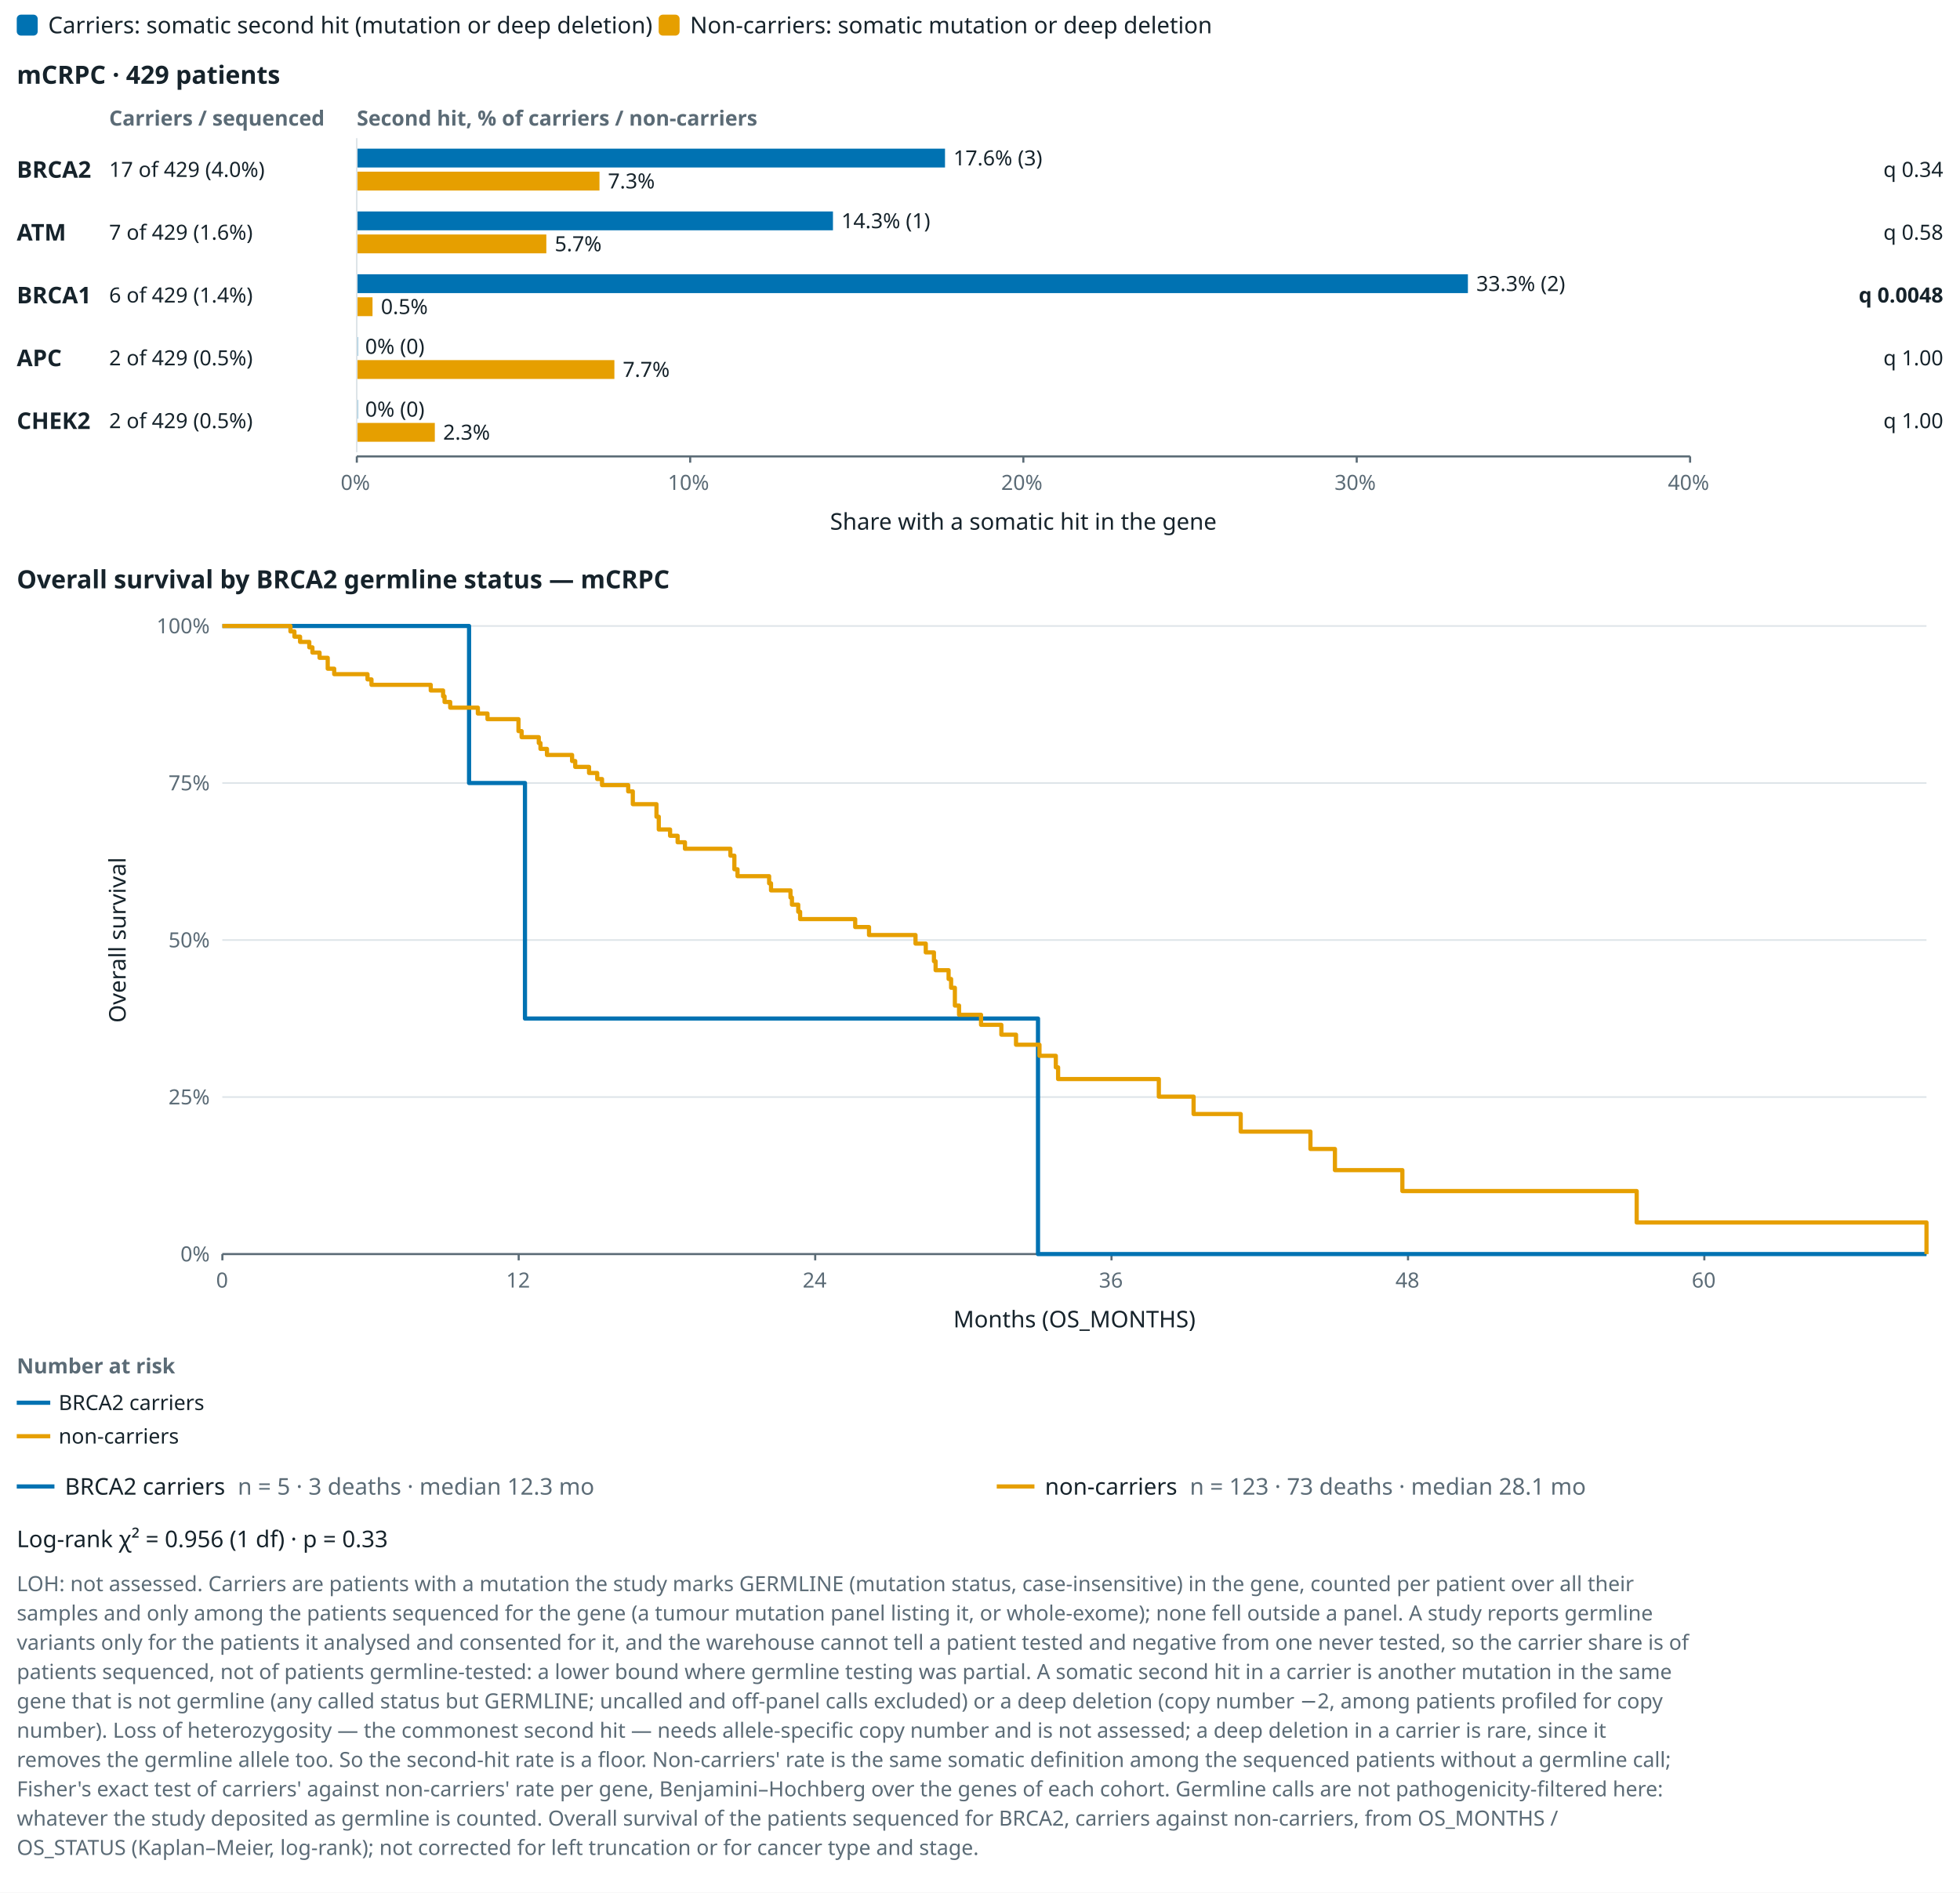
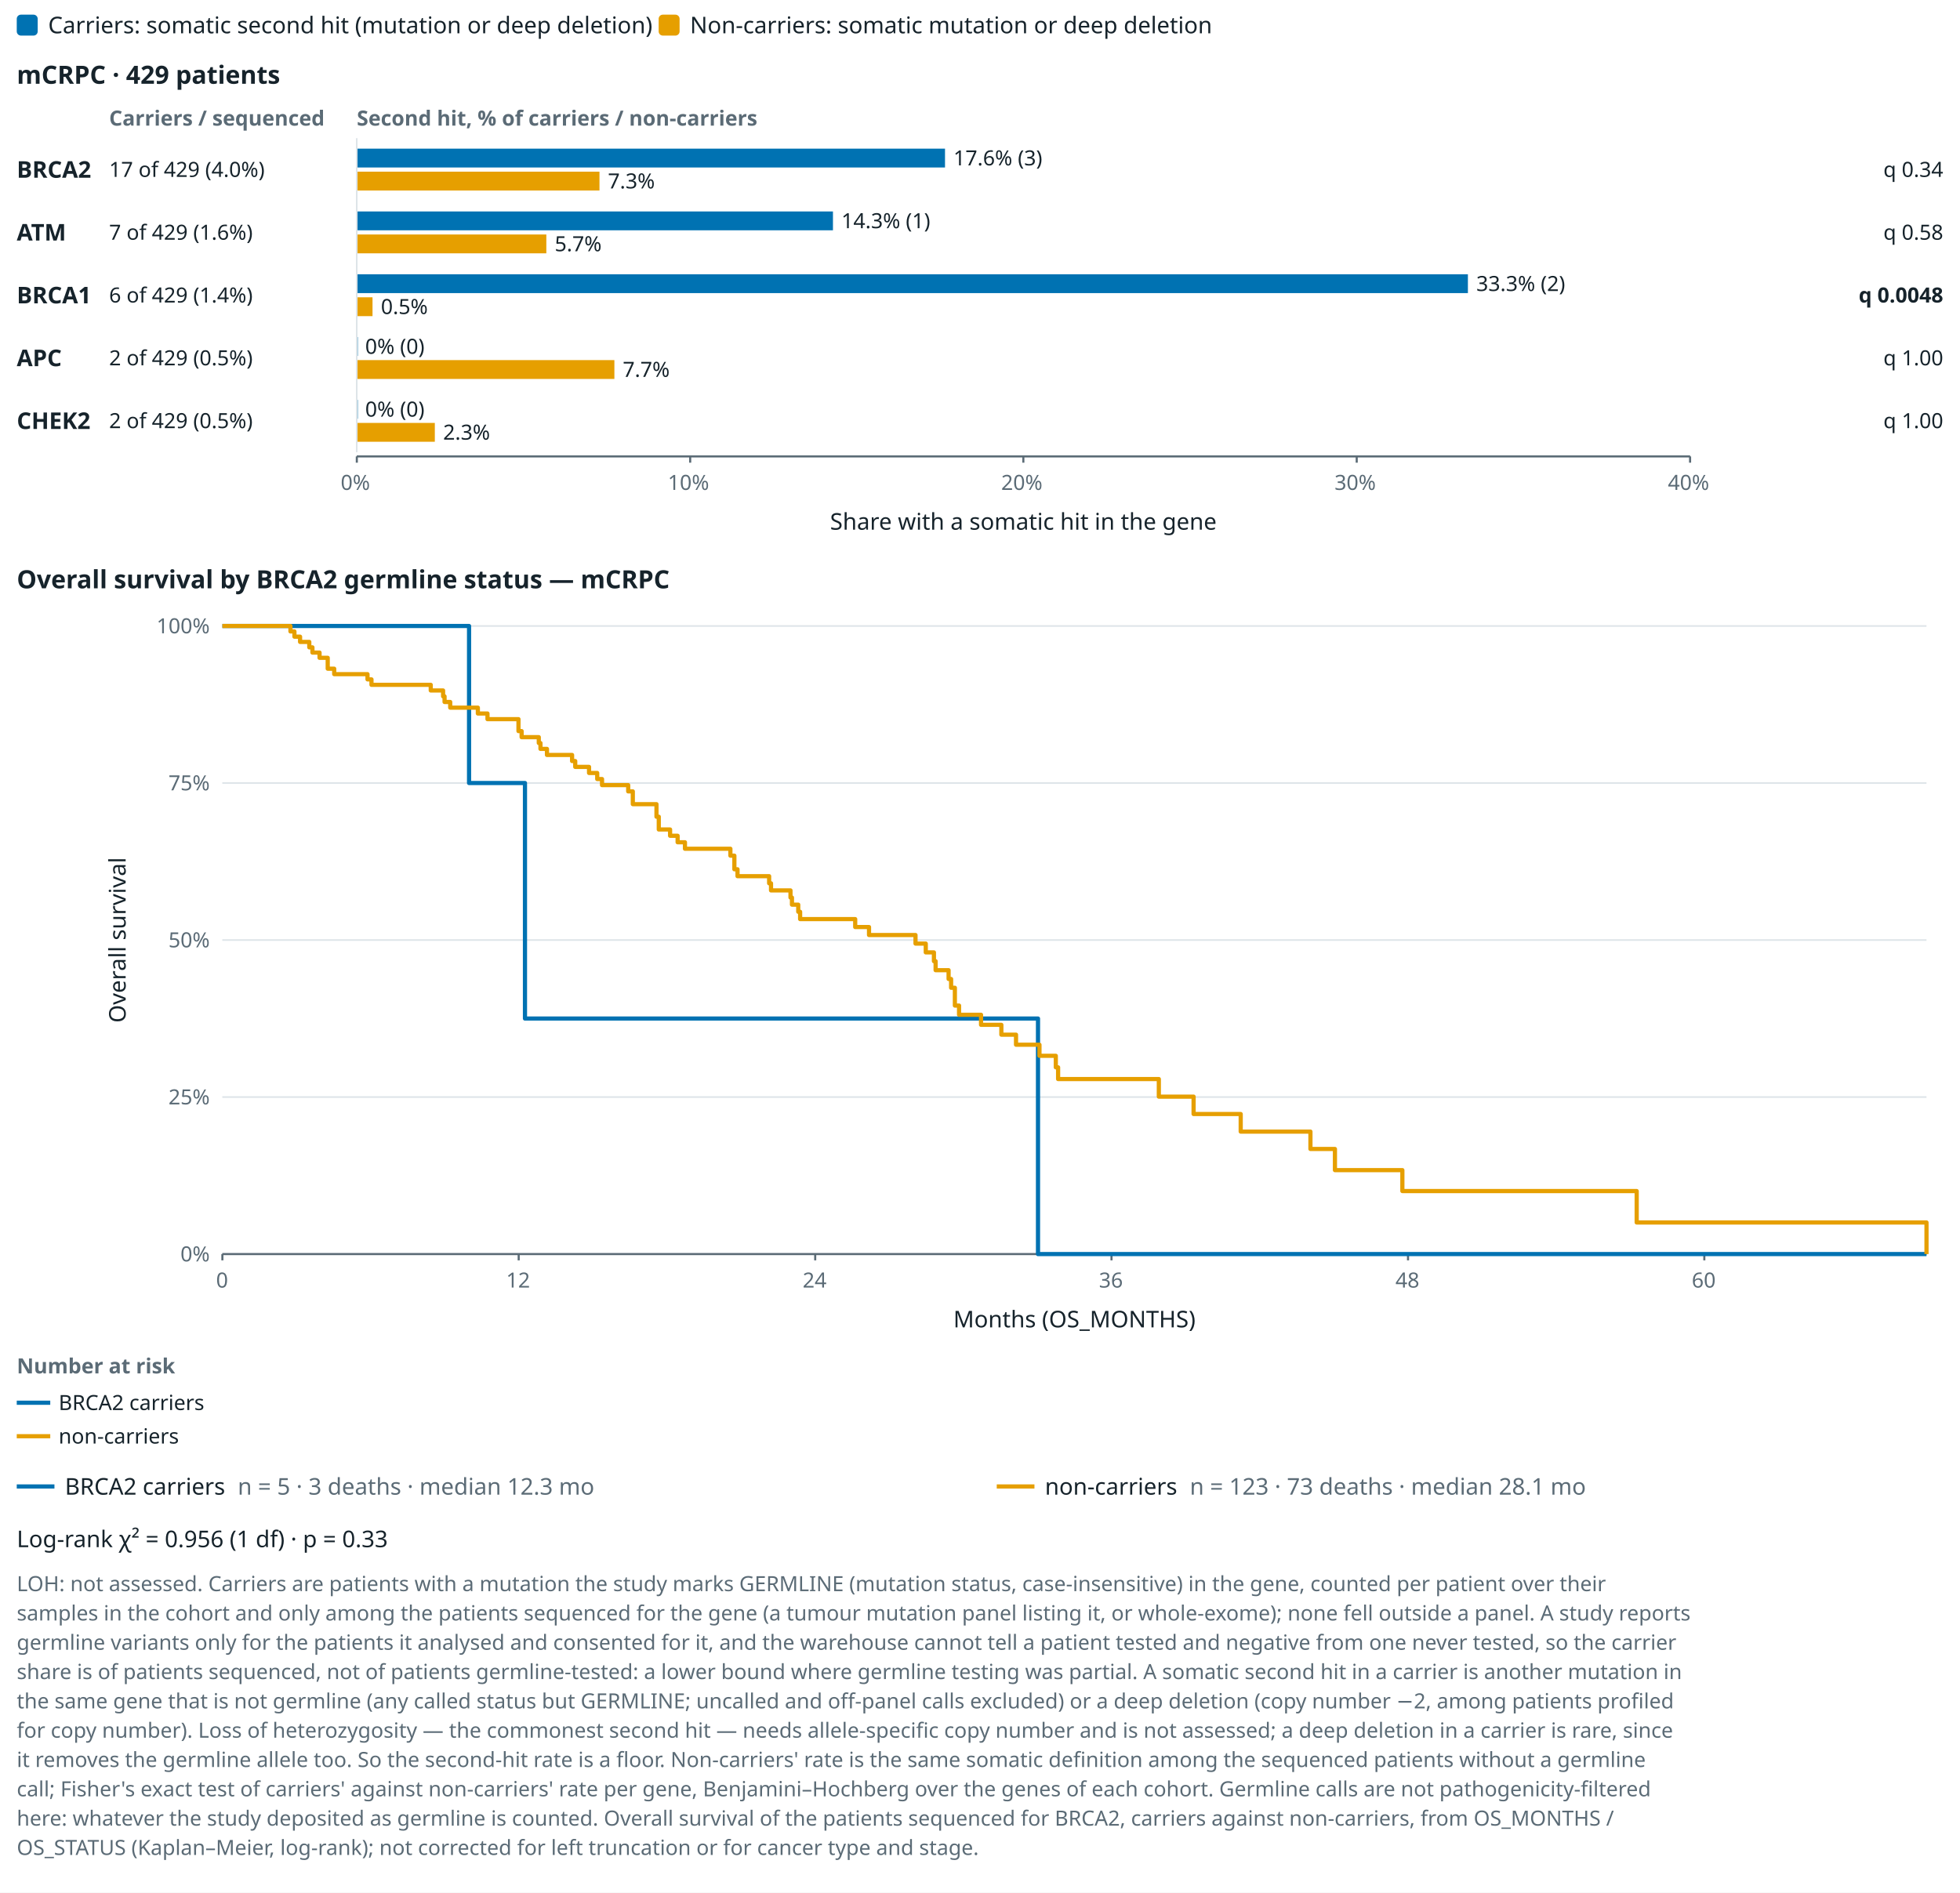
<svg xmlns="http://www.w3.org/2000/svg" viewBox="0 0 936 904" width="100%" role="img" aria-label="Germline carriers and second hits — 5 genes" style="max-width:936px;height:auto;display:block;font-family:'IBM Plex Sans',system-ui,sans-serif">
  <rect width="936" height="904" fill="#ffffff" />
  <rect x="8" y="7" width="10" height="10" rx="2" fill="#0072B2" />
  <text x="23" y="15.9" font-size="11" fill="#16232b">Carriers: somatic second hit (mutation or deep deletion)</text>
  <rect x="314.539" y="7" width="10" height="10" rx="2" fill="#E69F00" />
  <text x="329.5" y="15.9" font-size="11" fill="#16232b">Non-carriers: somatic mutation or deep deletion</text>
  <text x="8" y="40" font-size="12" fill="#16232b" font-weight="600">mCRPC · 429 patients</text>
  <text x="52.1" y="60" font-size="10" fill="#5b6b76" font-weight="600">Carriers / sequenced</text>
  <text x="170.4" y="60" font-size="10" fill="#5b6b76" font-weight="600">Second hit, % of carriers / non-carriers</text>
  <text x="8" y="84.9" font-size="11" fill="#16232b" font-weight="600">BRCA2</text>
  <text x="52.1" y="84.5" font-size="10" fill="#16232b">17 of 429 (4.0%)</text>
  <rect x="170.37" y="71" width="280.92" height="9" fill="#0072B2" />
  <text x="455.3" y="79" font-size="10" fill="#16232b">17.6% (3)</text>
  <rect x="170.37" y="82" width="115.91" height="9" fill="#E69F00" />
  <text x="290.3" y="90" font-size="10" fill="#16232b">7.3%</text>
  <text x="928" y="84.5" font-size="10" fill="#16232b" text-anchor="end">q 0.34</text>
  <text x="8" y="114.9" font-size="11" fill="#16232b" font-weight="600">ATM</text>
  <text x="52.1" y="114.5" font-size="10" fill="#16232b">7 of 429 (1.6%)</text>
  <rect x="170.37" y="101" width="227.41" height="9" fill="#0072B2" />
  <text x="401.8" y="109" font-size="10" fill="#16232b">14.3% (1)</text>
  <rect x="170.37" y="112" width="90.53" height="9" fill="#E69F00" />
  <text x="264.9" y="120" font-size="10" fill="#16232b">5.7%</text>
  <text x="928" y="114.5" font-size="10" fill="#16232b" text-anchor="end">q 0.58</text>
  <text x="8" y="144.9" font-size="11" fill="#16232b" font-weight="600">BRCA1</text>
  <text x="52.1" y="144.5" font-size="10" fill="#16232b">6 of 429 (1.4%)</text>
  <rect x="170.37" y="131" width="530.63" height="9" fill="#0072B2" />
  <text x="705" y="139" font-size="10" fill="#16232b">33.3% (2)</text>
  <rect x="170.37" y="142" width="7.53" height="9" fill="#E69F00" />
  <text x="181.9" y="150" font-size="10" fill="#16232b">0.5%</text>
  <text x="928" y="144.5" font-size="10" fill="#16232b" text-anchor="end" font-weight="600">q 0.0048</text>
  <text x="8" y="174.9" font-size="11" fill="#16232b" font-weight="600">APC</text>
  <text x="52.1" y="174.5" font-size="10" fill="#16232b">2 of 429 (0.5%)</text>
  <rect x="170.37" y="161" width="0.5" height="9" fill="#0072B2" />
  <text x="174.4" y="169" font-size="10" fill="#16232b">0% (0)</text>
  <rect x="170.37" y="172" width="123.03" height="9" fill="#E69F00" />
  <text x="297.4" y="180" font-size="10" fill="#16232b">7.7%</text>
  <text x="928" y="174.5" font-size="10" fill="#16232b" text-anchor="end">q 1.00</text>
  <text x="8" y="204.9" font-size="11" fill="#16232b" font-weight="600">CHEK2</text>
  <text x="52.1" y="204.5" font-size="10" fill="#16232b">2 of 429 (0.5%)</text>
  <rect x="170.37" y="191" width="0.5" height="9" fill="#0072B2" />
  <text x="174.4" y="199" font-size="10" fill="#16232b">0% (0)</text>
  <rect x="170.37" y="202" width="37.28" height="9" fill="#E69F00" />
  <text x="211.6" y="210" font-size="10" fill="#16232b">2.3%</text>
  <text x="928" y="204.5" font-size="10" fill="#16232b" text-anchor="end">q 1.00</text>
  <line x1="170.37" y1="216" x2="170.37" y2="66" stroke="#dde4e8" stroke-width="0.75" />
  <line x1="170.4" y1="218" x2="170.4" y2="221" stroke="#5b6b76" stroke-width="1" />
  <text x="162.7" y="234" font-size="10" fill="#5b6b76">0%</text>
  <line x1="329.6" y1="218" x2="329.6" y2="221" stroke="#5b6b76" stroke-width="1" />
  <text x="318.9" y="234" font-size="10" fill="#5b6b76">10%</text>
  <line x1="488.7" y1="218" x2="488.7" y2="221" stroke="#5b6b76" stroke-width="1" />
  <text x="478.1" y="234" font-size="10" fill="#5b6b76">20%</text>
  <line x1="647.9" y1="218" x2="647.9" y2="221" stroke="#5b6b76" stroke-width="1" />
  <text x="637.3" y="234" font-size="10" fill="#5b6b76">30%</text>
  <line x1="807.1" y1="218" x2="807.1" y2="221" stroke="#5b6b76" stroke-width="1" />
  <text x="796.5" y="234" font-size="10" fill="#5b6b76">40%</text>
  <line x1="170.368" y1="218" x2="807.12" y2="218" stroke="#5b6b76" stroke-width="1" />
  <text x="488.7" y="253" font-size="11" fill="#16232b" text-anchor="middle">Share with a somatic hit in the gene</text>
  <text x="8" y="281" font-size="12" fill="#16232b" font-weight="600">Overall survival by BRCA2 germline status — mCRPC</text>
  <line x1="106.15" y1="599" x2="920" y2="599" stroke="#dde4e8" stroke-width="0.75" />
  <text x="100.2" y="602.5" font-size="10" fill="#5b6b76" text-anchor="end">0%</text>
  <line x1="106.15" y1="524" x2="920" y2="524" stroke="#dde4e8" stroke-width="0.75" />
  <text x="100.2" y="527.5" font-size="10" fill="#5b6b76" text-anchor="end">25%</text>
  <line x1="106.15" y1="449" x2="920" y2="449" stroke="#dde4e8" stroke-width="0.75" />
  <text x="100.2" y="452.5" font-size="10" fill="#5b6b76" text-anchor="end">50%</text>
  <line x1="106.15" y1="374" x2="920" y2="374" stroke="#dde4e8" stroke-width="0.75" />
  <text x="100.2" y="377.5" font-size="10" fill="#5b6b76" text-anchor="end">75%</text>
  <line x1="106.15" y1="299" x2="920" y2="299" stroke="#dde4e8" stroke-width="0.75" />
  <text x="100.2" y="302.5" font-size="10" fill="#5b6b76" text-anchor="end">100%</text>
  <text x="60" y="449" font-size="11" fill="#16232b" text-anchor="middle" transform="rotate(-90 60 449)">Overall survival</text>
  <line x1="106.2" y1="599" x2="106.2" y2="602" stroke="#5b6b76" stroke-width="1" />
  <text x="103.2" y="615" font-size="10" fill="#5b6b76">0</text>
  <line x1="247.7" y1="599" x2="247.7" y2="602" stroke="#5b6b76" stroke-width="1" />
  <text x="241.7" y="615" font-size="10" fill="#5b6b76">12</text>
  <line x1="389.3" y1="599" x2="389.3" y2="602" stroke="#5b6b76" stroke-width="1" />
  <text x="383.3" y="615" font-size="10" fill="#5b6b76">24</text>
  <line x1="530.8" y1="599" x2="530.8" y2="602" stroke="#5b6b76" stroke-width="1" />
  <text x="524.8" y="615" font-size="10" fill="#5b6b76">36</text>
  <line x1="672.4" y1="599" x2="672.4" y2="602" stroke="#5b6b76" stroke-width="1" />
  <text x="666.4" y="615" font-size="10" fill="#5b6b76">48</text>
  <line x1="813.9" y1="599" x2="813.9" y2="602" stroke="#5b6b76" stroke-width="1" />
  <text x="807.9" y="615" font-size="10" fill="#5b6b76">60</text>
  <line x1="106.15" y1="599" x2="920" y2="599" stroke="#5b6b76" stroke-width="1" />
  <text x="513.1" y="634" font-size="11" fill="#16232b" text-anchor="middle">Months (OS_MONTHS)</text>
  <path d="M106.2 299H106.2V299H224V374H250.7V486.5H495.7V599H920" fill="none" stroke="#0072B2" stroke-width="2" stroke-linejoin="round" />
  <path d="M106.2 299H106.2V299H138.7V301.6H140.6V304.1H143.3V306.6H147.7V309.2H149.2V311.7H152.6V314.2H156.5V319.4H159.6V322H175.5V324.5H177.4V327.1H205.7V329.8H211.6V332.6H212.3V335.3H215V338H228.2V340.8H232.8V343.5H247.6V349.2H249.1V352.1H257.3V354.9H258.1V357.7H261.2V360.6H273.2V363.5H274.7V366.3H281.3V369.2H285.2V372.1H287.5V375H300V378H302.2V384.1H313.5V390.1H314.6V396.2H320V399.2H323.6V402.3H327.1V405.4H348.8V408.7H350.7V415.2H352.2V418.5H367.3V421.9H368.2V425.3H377.5V428.7H378.2V432.1H381.2V435.5H382.1V439H408.4V442.8H415V446.6H437.2V450.7H442.1V454.9H446V459.1H446.8V463.4H453V467.6H454.2V471.8H456V480.3H458V484.7H468.5V489.5H478.2V494.2H485.2V499H496.4V504.3H504.2V509.8H505.3V515.4H553.4V523.8H570V532.1H592.5V540.5H625.8V548.8H637.5V558.9H669.7V568.9H781.6V583.9H920V599" fill="none" stroke="#E69F00" stroke-width="2" stroke-linejoin="round" />
  <text x="8" y="656" font-size="10" fill="#5b6b76" font-weight="600">Number at risk</text>
  <line x1="8" y1="670" x2="24" y2="670" stroke="#0072B2" stroke-width="2" />
  <text x="28" y="673.5" font-size="10" fill="#16232b">BRCA2 carriers</text>
  <text x="103.2" y="673.5" font-size="10" fill="#5b6b76" />
  <text x="244.7" y="673.5" font-size="10" fill="#5b6b76" />
  <text x="386.3" y="673.5" font-size="10" fill="#5b6b76" />
  <text x="527.8" y="673.5" font-size="10" fill="#5b6b76" />
  <text x="669.4" y="673.5" font-size="10" fill="#5b6b76" />
  <text x="810.9" y="673.5" font-size="10" fill="#5b6b76" />
  <line x1="8" y1="686" x2="24" y2="686" stroke="#E69F00" stroke-width="2" />
  <text x="28" y="689.5" font-size="10" fill="#16232b">non-carriers</text>
  <text x="102.2" y="689.5" font-size="10" fill="#5b6b76" />
  <text x="241.7" y="689.5" font-size="10" fill="#5b6b76" />
  <text x="383.3" y="689.5" font-size="10" fill="#5b6b76" />
  <text x="524.8" y="689.5" font-size="10" fill="#5b6b76" />
  <text x="669.4" y="689.5" font-size="10" fill="#5b6b76" />
  <text x="810.9" y="689.5" font-size="10" fill="#5b6b76" />
  <line x1="8" y1="710" x2="26" y2="710" stroke="#0072B2" stroke-width="2" />
  <text x="31" y="713.9" font-size="11" fill="#16232b">BRCA2 carriers<tspan dx="6" fill="#5b6b76">n = 5 · 3 deaths · median 12.3 mo</tspan>
  </text>
  <line x1="476" y1="710" x2="494" y2="710" stroke="#E69F00" stroke-width="2" />
  <text x="499" y="713.9" font-size="11" fill="#16232b">non-carriers<tspan dx="6" fill="#5b6b76">n = 123 · 73 deaths · median 28.1 mo</tspan>
  </text>
  <text x="8" y="739" font-size="11" fill="#16232b">Log-rank χ² = 0.956 (1 df) · p = 0.33</text>
-   <text x="8" y="760" font-size="10" fill="#5b6b76">LOH: not assessed. Carriers are patients with a mutation the study marks GERMLINE (mutation status, case-insensitive) in the gene, counted per patient over all their</text>
-   <text x="8" y="774" font-size="10" fill="#5b6b76">samples and only among the patients sequenced for the gene (a tumour mutation panel listing it, or whole-exome); none fell outside a panel. A study reports germline</text>
-   <text x="8" y="788" font-size="10" fill="#5b6b76">variants only for the patients it analysed and consented for it, and the warehouse cannot tell a patient tested and negative from one never tested, so the carrier share is of</text>
-   <text x="8" y="802" font-size="10" fill="#5b6b76">patients sequenced, not of patients germline-tested: a lower bound where germline testing was partial. A somatic second hit in a carrier is another mutation in the same</text>
-   <text x="8" y="816" font-size="10" fill="#5b6b76">gene that is not germline (any called status but GERMLINE; uncalled and off-panel calls excluded) or a deep deletion (copy number −2, among patients profiled for copy</text>
-   <text x="8" y="830" font-size="10" fill="#5b6b76">number). Loss of heterozygosity — the commonest second hit — needs allele-specific copy number and is not assessed; a deep deletion in a carrier is rare, since it</text>
-   <text x="8" y="844" font-size="10" fill="#5b6b76">removes the germline allele too. So the second-hit rate is a floor. Non-carriers' rate is the same somatic definition among the sequenced patients without a germline call;</text>
-   <text x="8" y="858" font-size="10" fill="#5b6b76">Fisher's exact test of carriers' against non-carriers' rate per gene, Benjamini–Hochberg over the genes of each cohort. Germline calls are not pathogenicity-filtered here:</text>
-   <text x="8" y="872" font-size="10" fill="#5b6b76">whatever the study deposited as germline is counted. Overall survival of the patients sequenced for BRCA2, carriers against non-carriers, from OS_MONTHS /</text>
+   <text x="8" y="760" font-size="10" fill="#5b6b76">LOH: not assessed. Carriers are patients with a mutation the study marks GERMLINE (mutation status, case-insensitive) in the gene, counted per patient over their</text>
+   <text x="8" y="774" font-size="10" fill="#5b6b76">samples in the cohort and only among the patients sequenced for the gene (a tumour mutation panel listing it, or whole-exome); none fell outside a panel. A study reports</text>
+   <text x="8" y="788" font-size="10" fill="#5b6b76">germline variants only for the patients it analysed and consented for it, and the warehouse cannot tell a patient tested and negative from one never tested, so the carrier</text>
+   <text x="8" y="802" font-size="10" fill="#5b6b76">share is of patients sequenced, not of patients germline-tested: a lower bound where germline testing was partial. A somatic second hit in a carrier is another mutation in</text>
+   <text x="8" y="816" font-size="10" fill="#5b6b76">the same gene that is not germline (any called status but GERMLINE; uncalled and off-panel calls excluded) or a deep deletion (copy number −2, among patients profiled</text>
+   <text x="8" y="830" font-size="10" fill="#5b6b76">for copy number). Loss of heterozygosity — the commonest second hit — needs allele-specific copy number and is not assessed; a deep deletion in a carrier is rare, since</text>
+   <text x="8" y="844" font-size="10" fill="#5b6b76">it removes the germline allele too. So the second-hit rate is a floor. Non-carriers' rate is the same somatic definition among the sequenced patients without a germline</text>
+   <text x="8" y="858" font-size="10" fill="#5b6b76">call; Fisher's exact test of carriers' against non-carriers' rate per gene, Benjamini–Hochberg over the genes of each cohort. Germline calls are not pathogenicity-filtered</text>
+   <text x="8" y="872" font-size="10" fill="#5b6b76">here: whatever the study deposited as germline is counted. Overall survival of the patients sequenced for BRCA2, carriers against non-carriers, from OS_MONTHS /</text>
  <text x="8" y="886" font-size="10" fill="#5b6b76">OS_STATUS (Kaplan–Meier, log-rank); not corrected for left truncation or for cancer type and stage.</text>
</svg>
